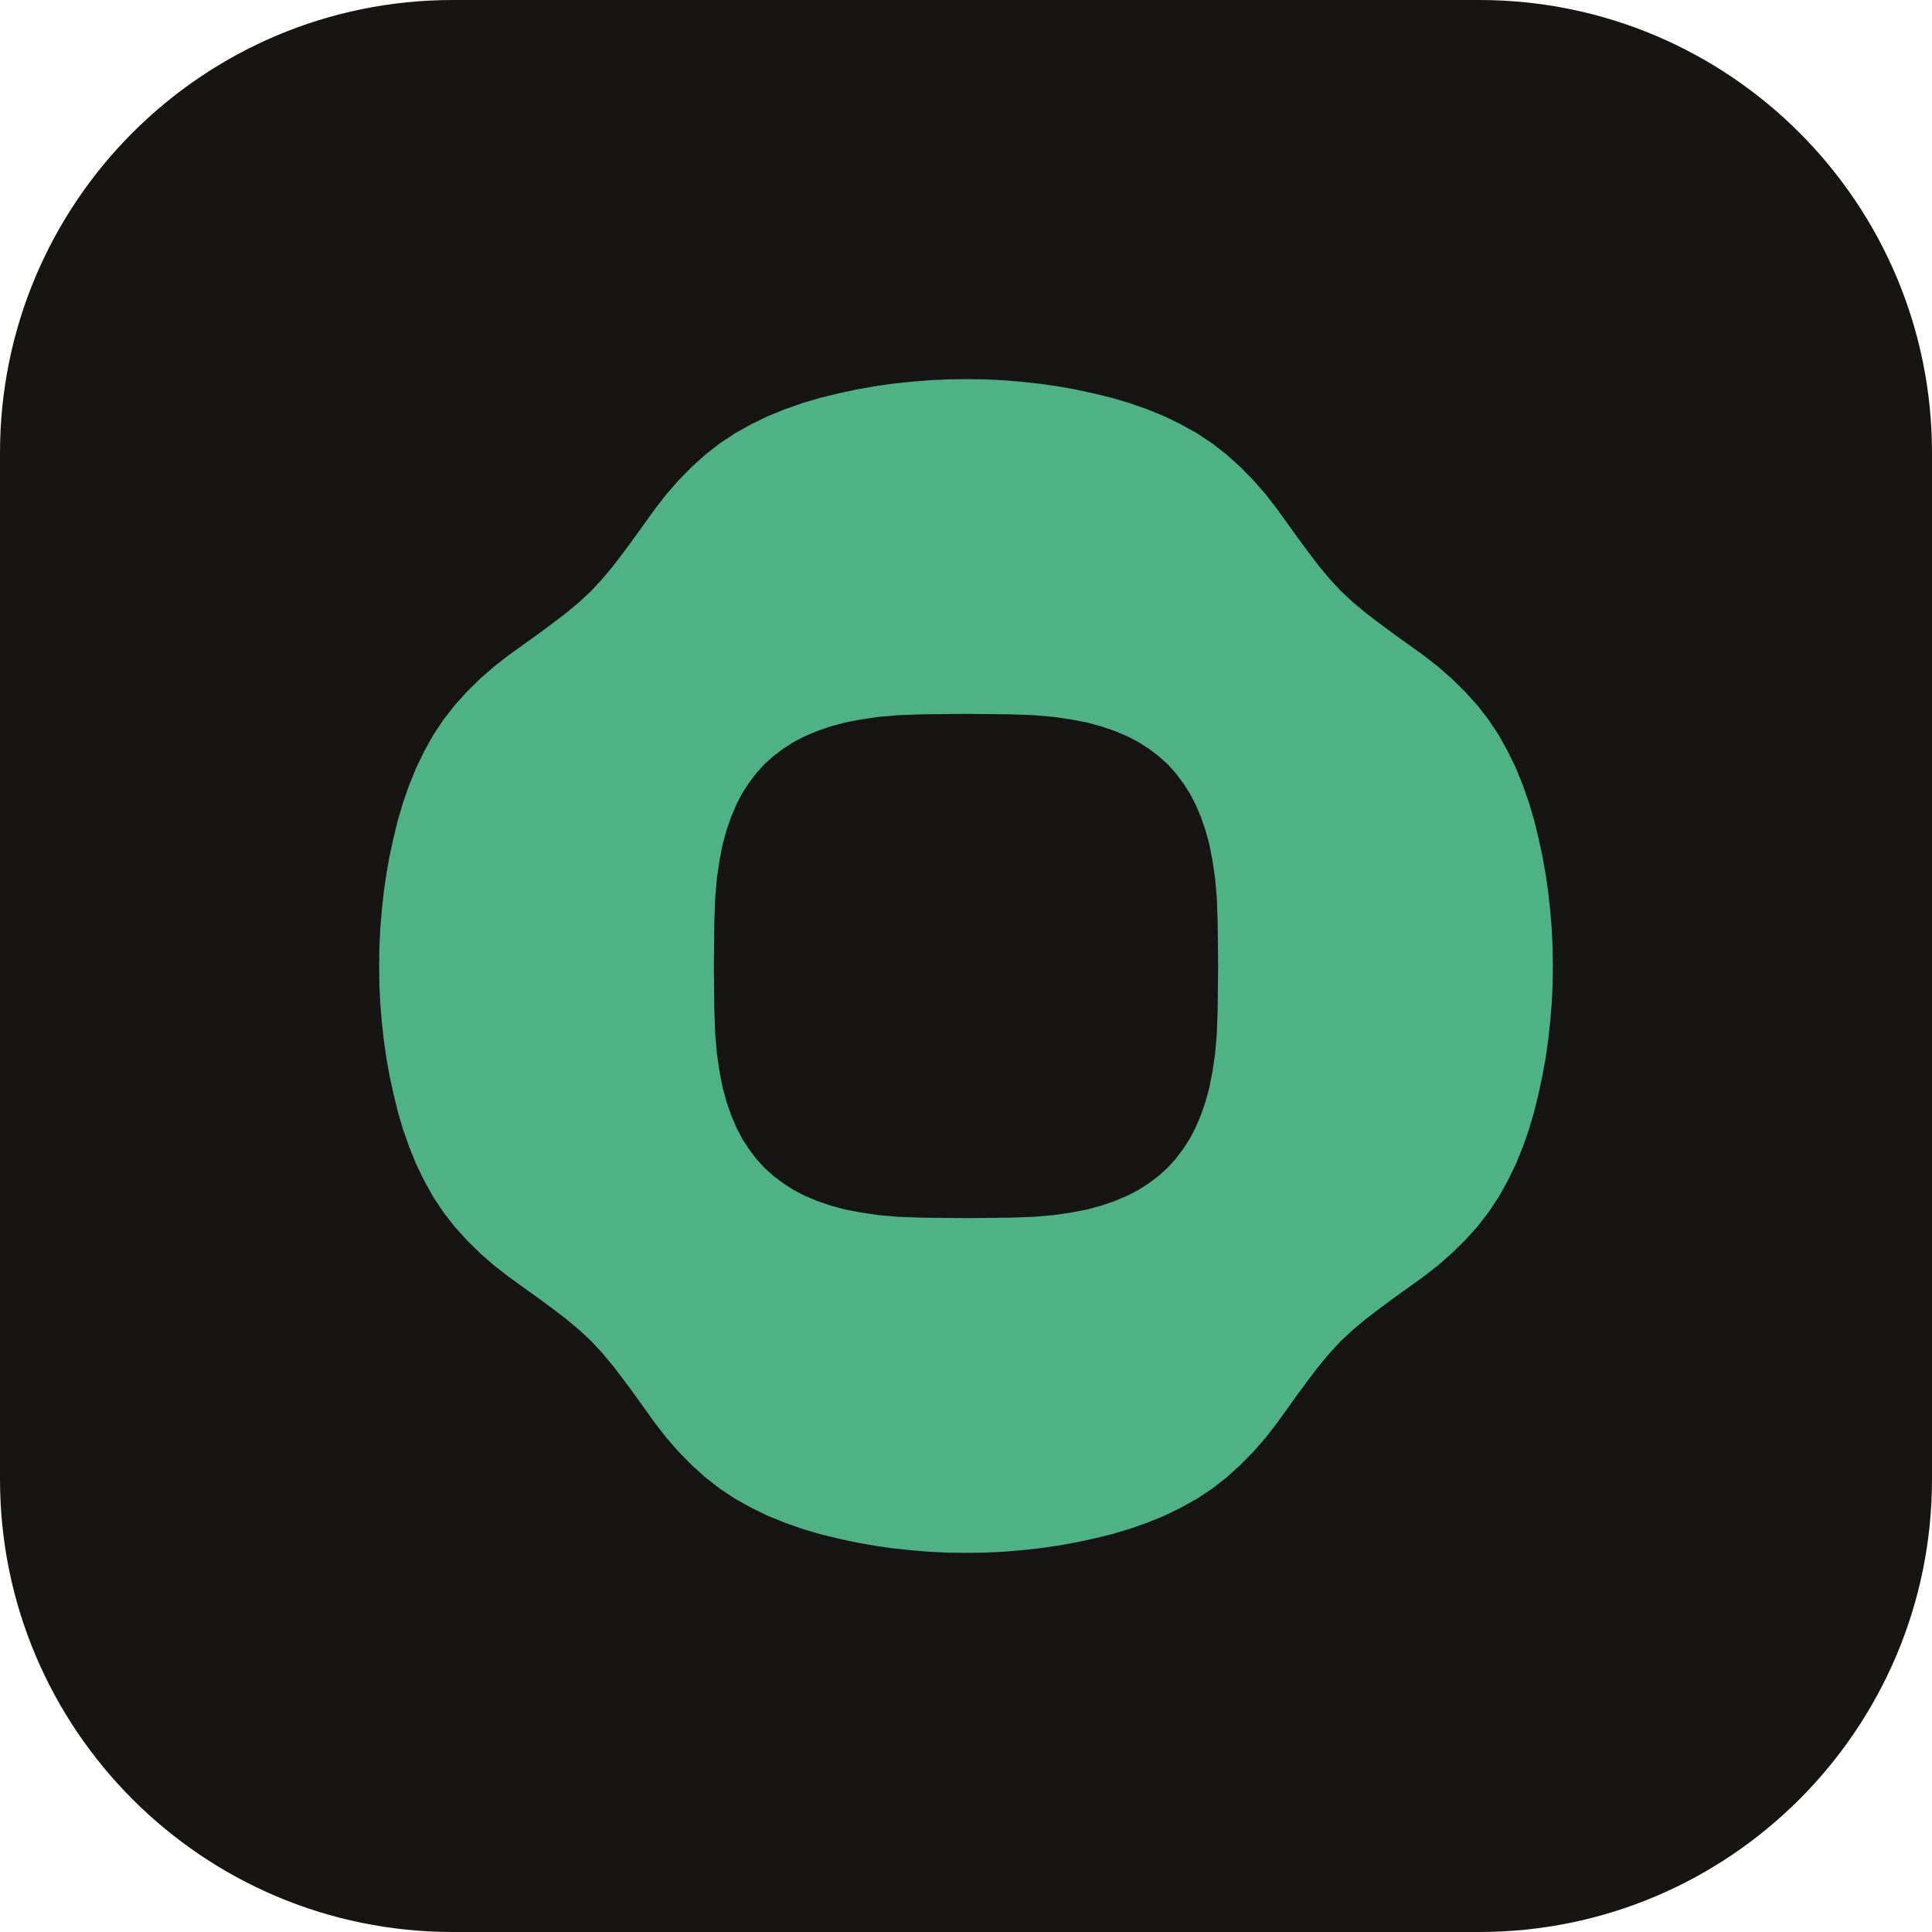
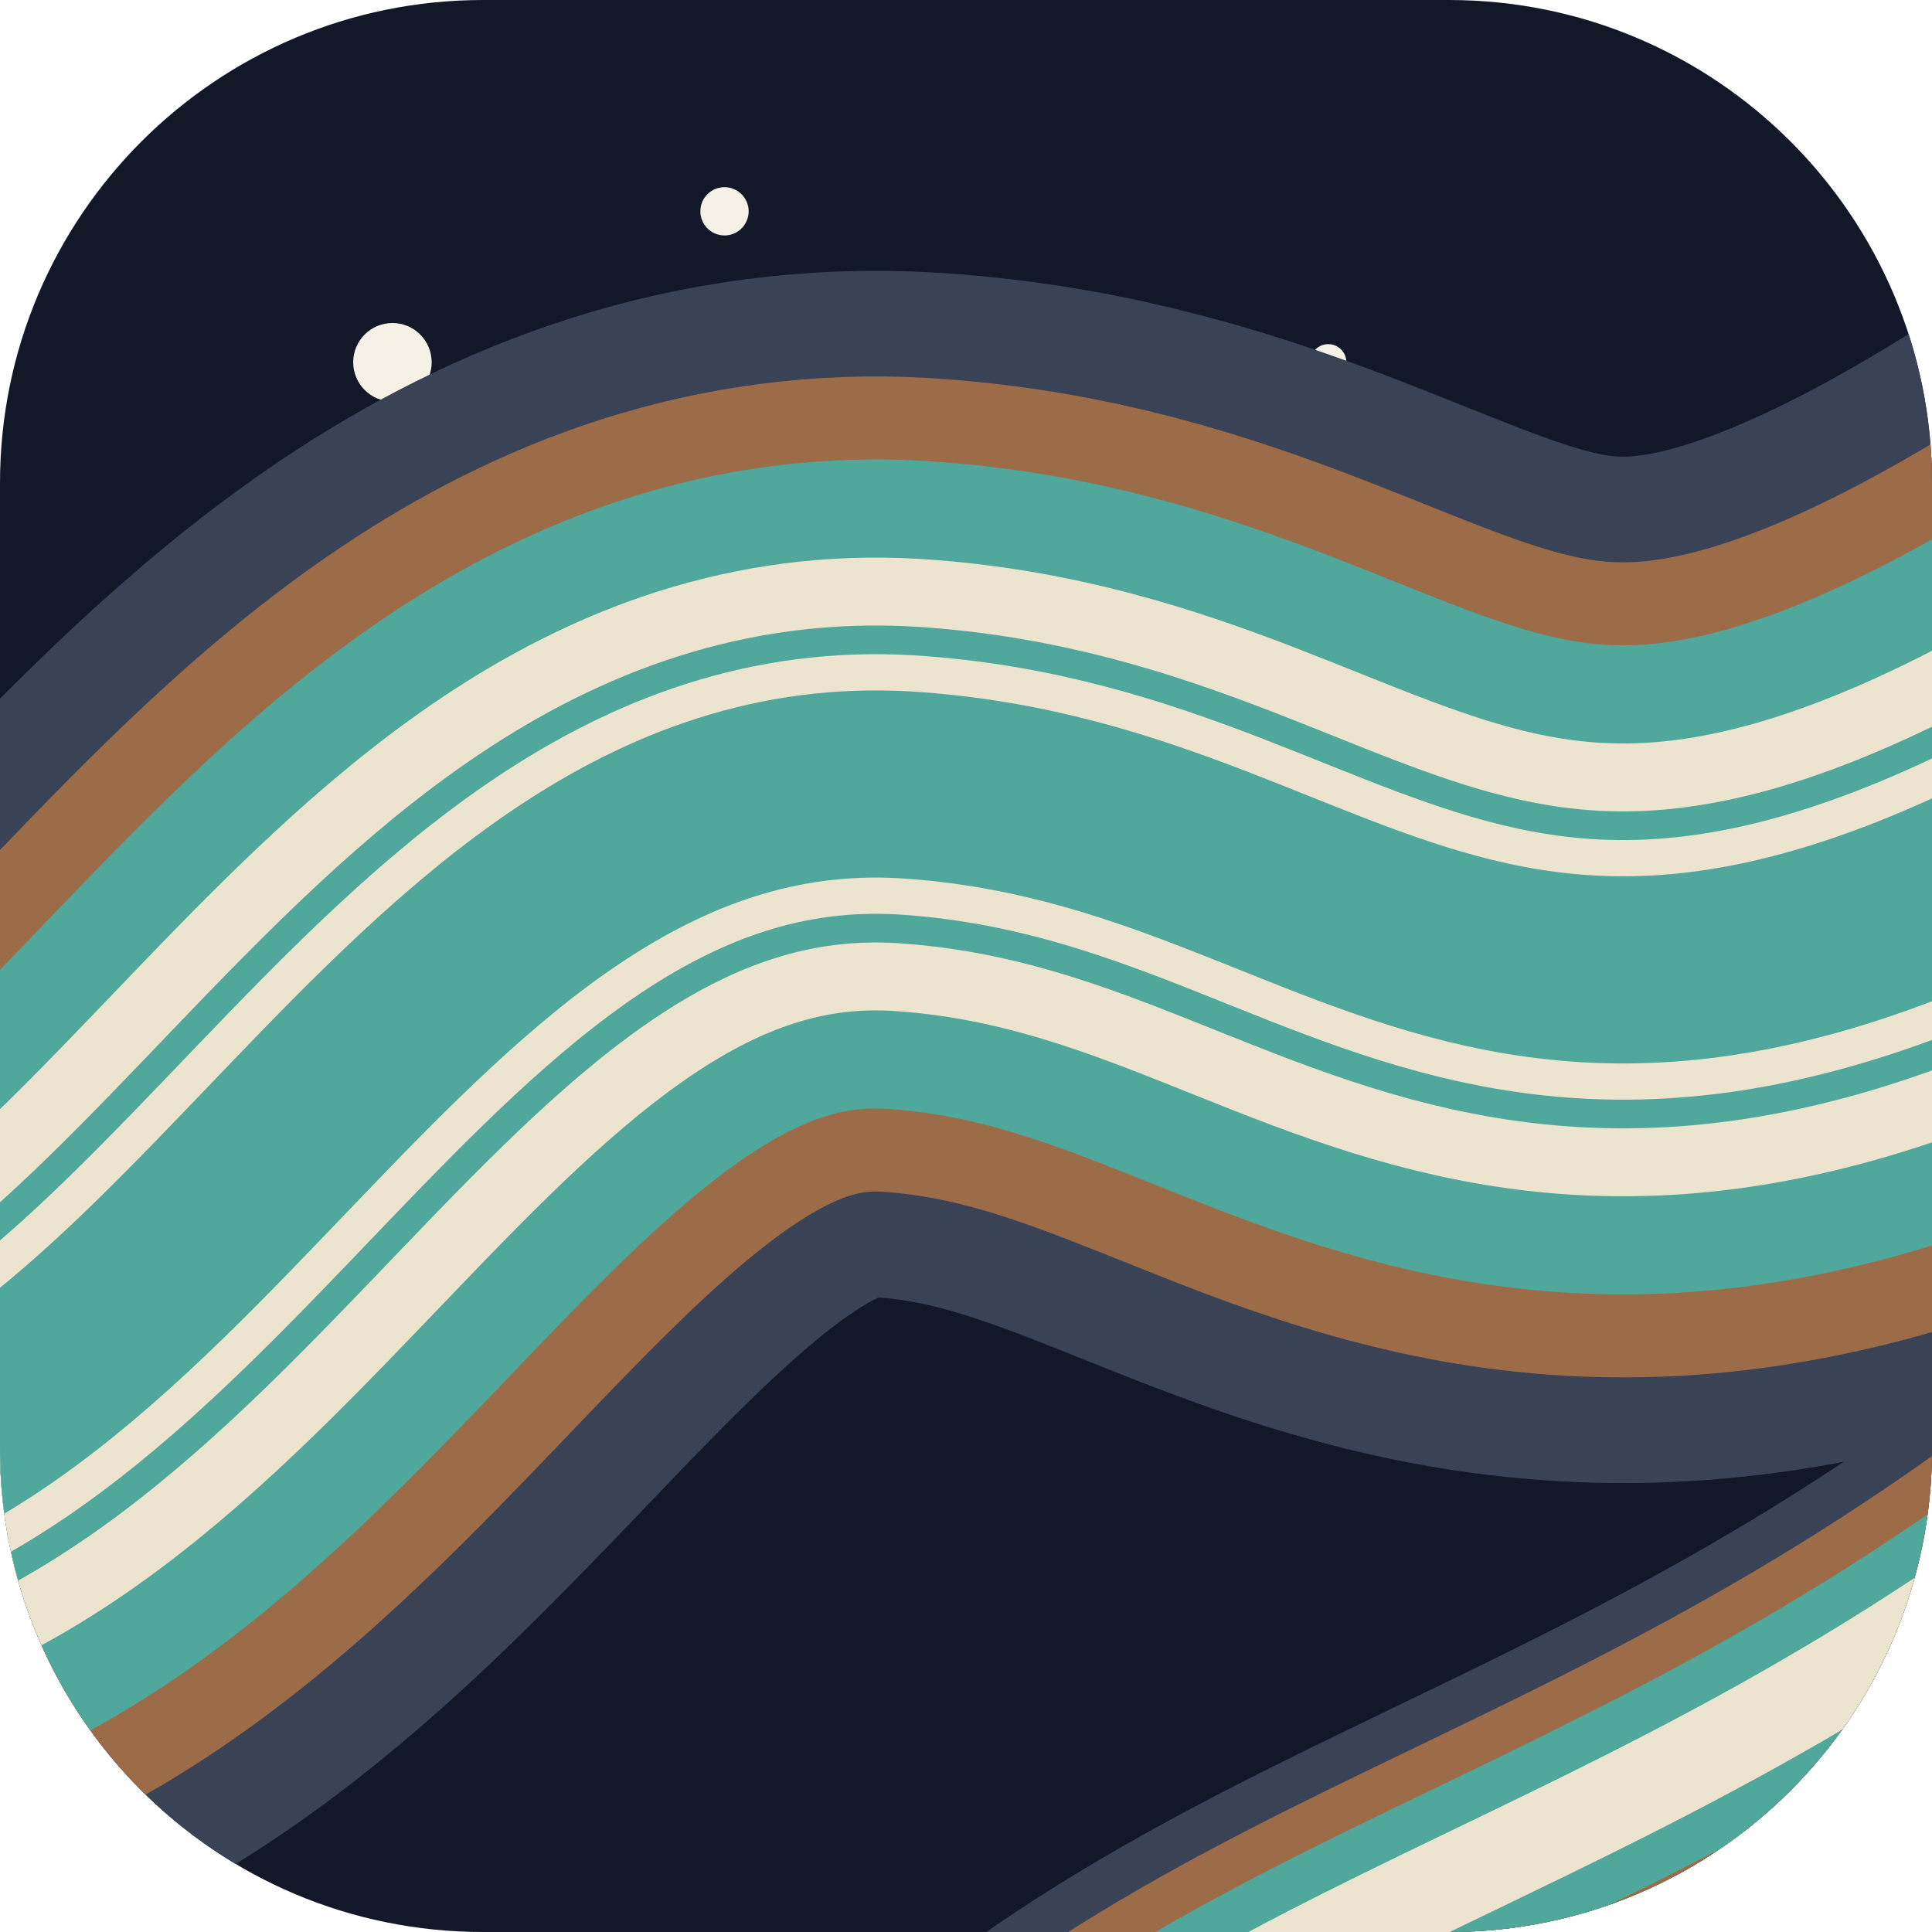
<svg xmlns="http://www.w3.org/2000/svg" width="64" height="64" viewBox="0 0 64 64" fill="none">
-   <rect width="64" height="64" rx="15" fill="#161514" />
-   <path transform="translate(8.96 8.96) scale(0.72)" fill-rule="evenodd" clip-rule="evenodd" fill="#4FB286" d="M59 32L58.99 32.85L58.95 33.7L58.88 34.54L58.79 35.38L58.67 36.22L58.52 37.06L58.34 37.89L58.14 38.71L57.9 39.52L57.62 40.32L57.3 41.11L56.93 41.87L56.52 42.61L56.05 43.32L55.53 43.99L54.96 44.62L54.35 45.22L53.71 45.78L53.04 46.3L52.36 46.79L51.69 47.27L51.04 47.75L50.41 48.23L49.81 48.73L49.25 49.25L48.73 49.81L48.23 50.41L47.75 51.04L47.27 51.69L46.79 52.36L46.3 53.04L45.78 53.71L45.22 54.35L44.62 54.96L43.99 55.53L43.32 56.05L42.61 56.52L41.87 56.93L41.11 57.3L40.32 57.62L39.52 57.9L38.71 58.14L37.89 58.34L37.06 58.52L36.22 58.67L35.38 58.79L34.54 58.88L33.7 58.95L32.85 58.99L32 59L31.15 58.99L30.3 58.95L29.46 58.88L28.62 58.79L27.78 58.67L26.94 58.52L26.11 58.34L25.29 58.14L24.48 57.9L23.68 57.62L22.89 57.3L22.13 56.93L21.39 56.52L20.68 56.05L20.01 55.53L19.38 54.96L18.78 54.35L18.22 53.71L17.7 53.04L17.21 52.36L16.73 51.69L16.25 51.04L15.77 50.41L15.27 49.81L14.75 49.25L14.19 48.73L13.59 48.23L12.96 47.75L12.31 47.27L11.64 46.79L10.96 46.3L10.29 45.78L9.65 45.22L9.04 44.62L8.47 43.99L7.95 43.32L7.48 42.61L7.07 41.87L6.7 41.11L6.38 40.32L6.1 39.52L5.86 38.71L5.66 37.89L5.48 37.06L5.33 36.22L5.21 35.38L5.12 34.54L5.05 33.7L5.01 32.85L5 32L5.01 31.15L5.05 30.3L5.12 29.46L5.21 28.62L5.33 27.78L5.48 26.94L5.66 26.11L5.86 25.29L6.1 24.48L6.38 23.68L6.7 22.89L7.07 22.13L7.48 21.39L7.95 20.68L8.47 20.01L9.04 19.38L9.65 18.78L10.29 18.22L10.96 17.7L11.64 17.21L12.31 16.73L12.96 16.25L13.59 15.77L14.19 15.27L14.75 14.75L15.27 14.19L15.77 13.59L16.25 12.96L16.73 12.31L17.21 11.64L17.7 10.96L18.22 10.29L18.78 9.65L19.38 9.04L20.01 8.47L20.68 7.95L21.39 7.48L22.13 7.07L22.89 6.7L23.68 6.38L24.48 6.1L25.29 5.86L26.11 5.66L26.94 5.48L27.78 5.33L28.62 5.21L29.46 5.12L30.3 5.05L31.15 5.01L32 5L32.85 5.01L33.7 5.05L34.54 5.12L35.38 5.21L36.22 5.33L37.06 5.48L37.89 5.66L38.71 5.86L39.52 6.1L40.32 6.38L41.11 6.7L41.87 7.07L42.61 7.48L43.32 7.95L43.99 8.47L44.62 9.04L45.22 9.65L45.78 10.29L46.3 10.96L46.79 11.64L47.27 12.31L47.75 12.96L48.23 13.59L48.73 14.19L49.25 14.75L49.81 15.27L50.41 15.77L51.04 16.25L51.69 16.73L52.36 17.21L53.04 17.7L53.71 18.22L54.35 18.78L54.96 19.38L55.53 20.01L56.05 20.68L56.52 21.39L56.93 22.13L57.3 22.89L57.62 23.68L57.9 24.48L58.14 25.29L58.34 26.11L58.52 26.94L58.67 27.78L58.79 28.62L58.88 29.46L58.95 30.3L58.99 31.15ZM43.6 32L43.58 30L43.54 28.88L43.46 27.96L43.34 27.15L43.2 26.42L43.02 25.76L42.81 25.15L42.57 24.58L42.3 24.06L41.99 23.58L41.65 23.13L41.28 22.72L40.87 22.35L40.42 22.01L39.94 21.7L39.42 21.43L38.85 21.19L38.24 20.98L37.58 20.8L36.85 20.66L36.04 20.54L35.12 20.46L34 20.42L32 20.4L30 20.42L28.88 20.46L27.96 20.54L27.15 20.66L26.42 20.8L25.76 20.98L25.15 21.19L24.58 21.43L24.06 21.7L23.58 22.01L23.13 22.35L22.72 22.72L22.35 23.13L22.01 23.58L21.7 24.06L21.43 24.58L21.19 25.15L20.98 25.76L20.8 26.42L20.66 27.15L20.54 27.96L20.46 28.88L20.42 30L20.4 32L20.42 34L20.46 35.12L20.54 36.04L20.66 36.85L20.8 37.58L20.98 38.24L21.19 38.85L21.43 39.42L21.7 39.94L22.01 40.42L22.35 40.87L22.72 41.28L23.13 41.65L23.58 41.99L24.06 42.3L24.58 42.57L25.15 42.81L25.76 43.02L26.42 43.2L27.15 43.34L27.96 43.46L28.88 43.54L30 43.58L32 43.6L34 43.58L35.12 43.54L36.04 43.46L36.85 43.34L37.58 43.2L38.24 43.02L38.85 42.81L39.42 42.57L39.94 42.3L40.42 41.99L40.87 41.65L41.28 41.28L41.65 40.87L41.99 40.42L42.3 39.94L42.57 39.42L42.81 38.85L43.02 38.24L43.2 37.58L43.34 36.85L43.46 36.04L43.54 35.12L43.58 34Z" />
+   <defs>
+     <clipPath id="sa">
+       <rect width="64" height="64" rx="16" />
+     </clipPath>
+   </defs>
+   <g clip-path="url(#sa)">
+     <rect width="64" height="64" fill="#121827" />
+     <circle cx="13" cy="12" r="1.3" fill="#F5F1E6" />
+     <circle cx="24" cy="7" r="0.8" fill="#F5F1E6" />
+     <circle cx="52" cy="33" r="1" fill="#F5F1E6" />
+     <circle cx="8" cy="30" r="0.7" fill="#F5F1E6" />
+     <circle cx="44" cy="12" r="0.6" fill="#F5F1E6" />
+     <path d="M30 74C42 62 56 62 74 46" stroke="#3A4256" stroke-width="12" stroke-linecap="round" fill="none" />
+     <path d="M30 74C42 62 56 62 74 46" stroke="#9C6B47" stroke-width="9" stroke-linecap="round" fill="none" />
+     <path d="M30 74C42 62 56 62 74 46" stroke="#4FA89B" stroke-width="6" stroke-linecap="round" fill="none" />
+     <path d="M30 74C42 62 56 62 74 46" stroke="#EDE4CF" stroke-width="3" stroke-linecap="round" fill="none" />
+     <path d="M-10 50C6 50 13 25 30 26C46 27 50 41 76 23" stroke="#3A4256" stroke-width="34" stroke-linecap="round" fill="none" />
+     <path d="M-10 50C6 50 13 25 30 26C46 27 50 41 76 23" stroke="#9C6B47" stroke-width="27" stroke-linecap="round" fill="none" />
+     <path d="M-10 50C6 50 13 25 30 26C46 27 50 41 76 23" stroke="#4FA89B" stroke-width="21.5" stroke-linecap="round" fill="none" />
+     <path d="M-10 50C6 50 13 25 30 26C46 27 50 41 76 23" stroke="#EDE4CF" stroke-width="15" stroke-linecap="round" fill="none" />
+     <path d="M-10 50C6 50 13 25 30 26C46 27 50 41 76 23" stroke="#4FA89B" stroke-width="10.5" stroke-linecap="round" fill="none" />
+     <path d="M-10 50C6 50 13 25 30 26C46 27 50 41 76 23" stroke="#EDE4CF" stroke-width="8.6" stroke-linecap="round" fill="none" />
+     <path d="M-10 50C6 50 13 25 30 26C46 27 50 41 76 23" stroke="#4FA89B" stroke-width="6.2" stroke-linecap="round" fill="none" />
+   </g>
</svg>
